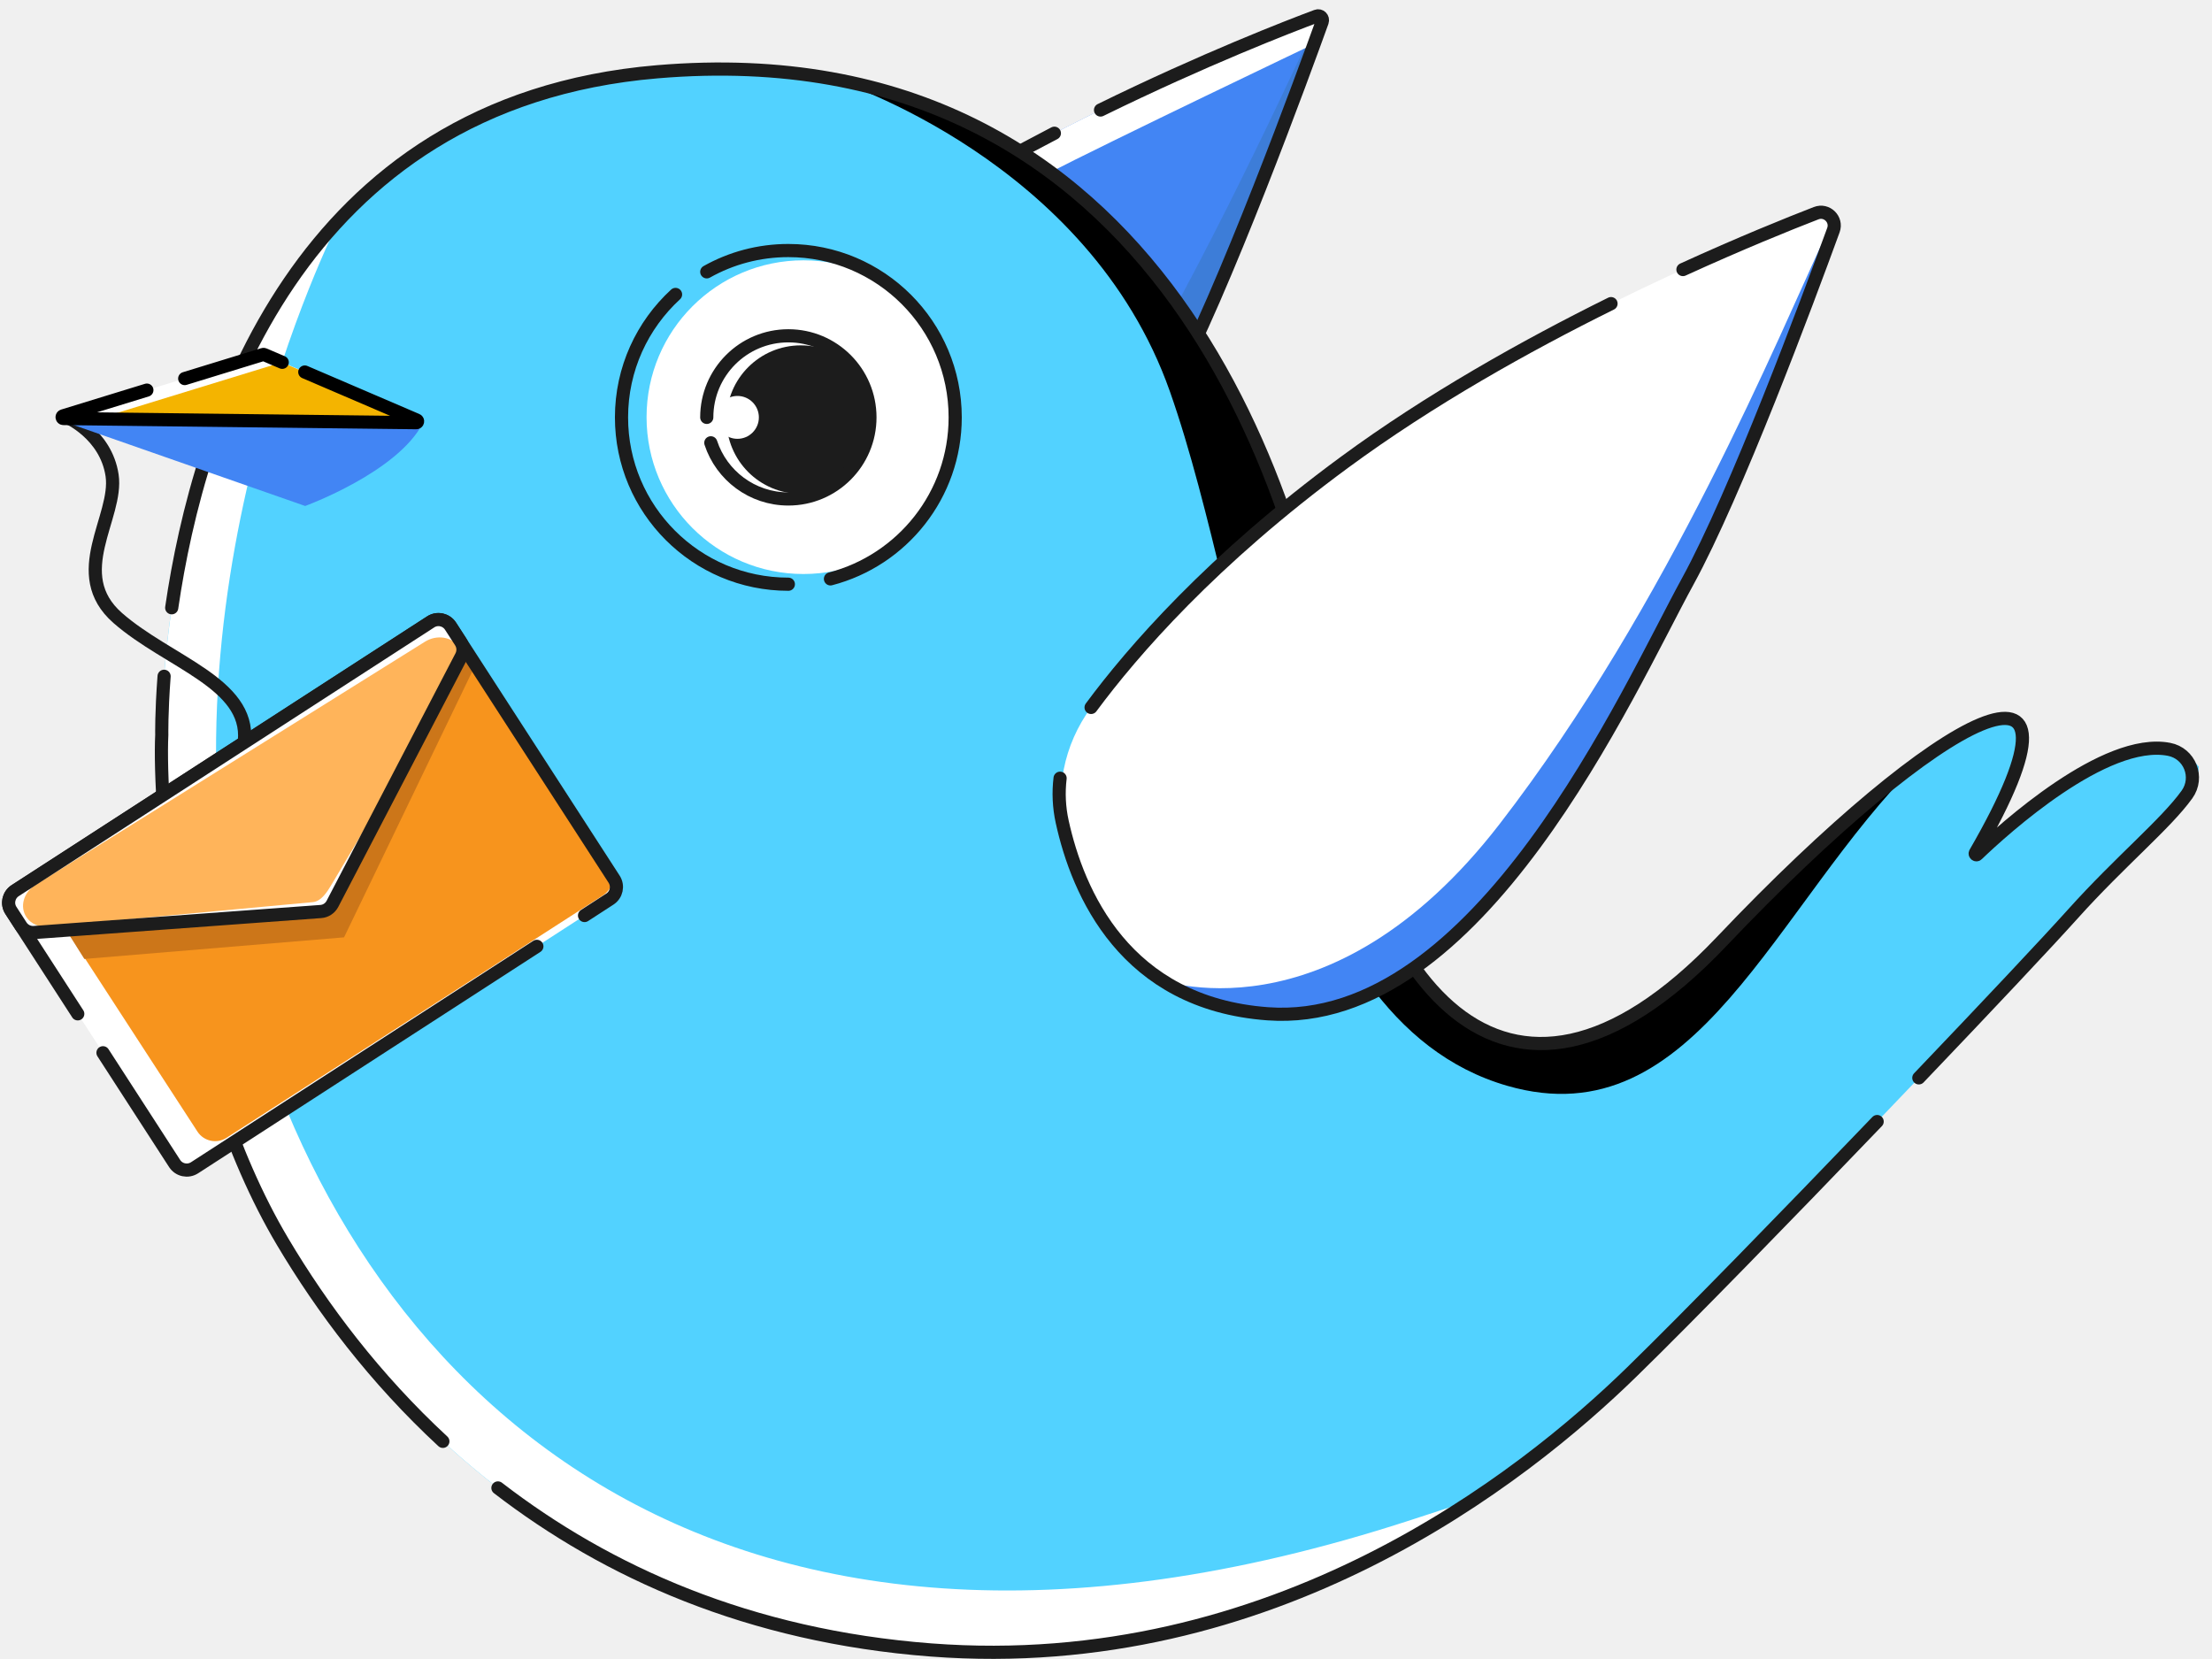
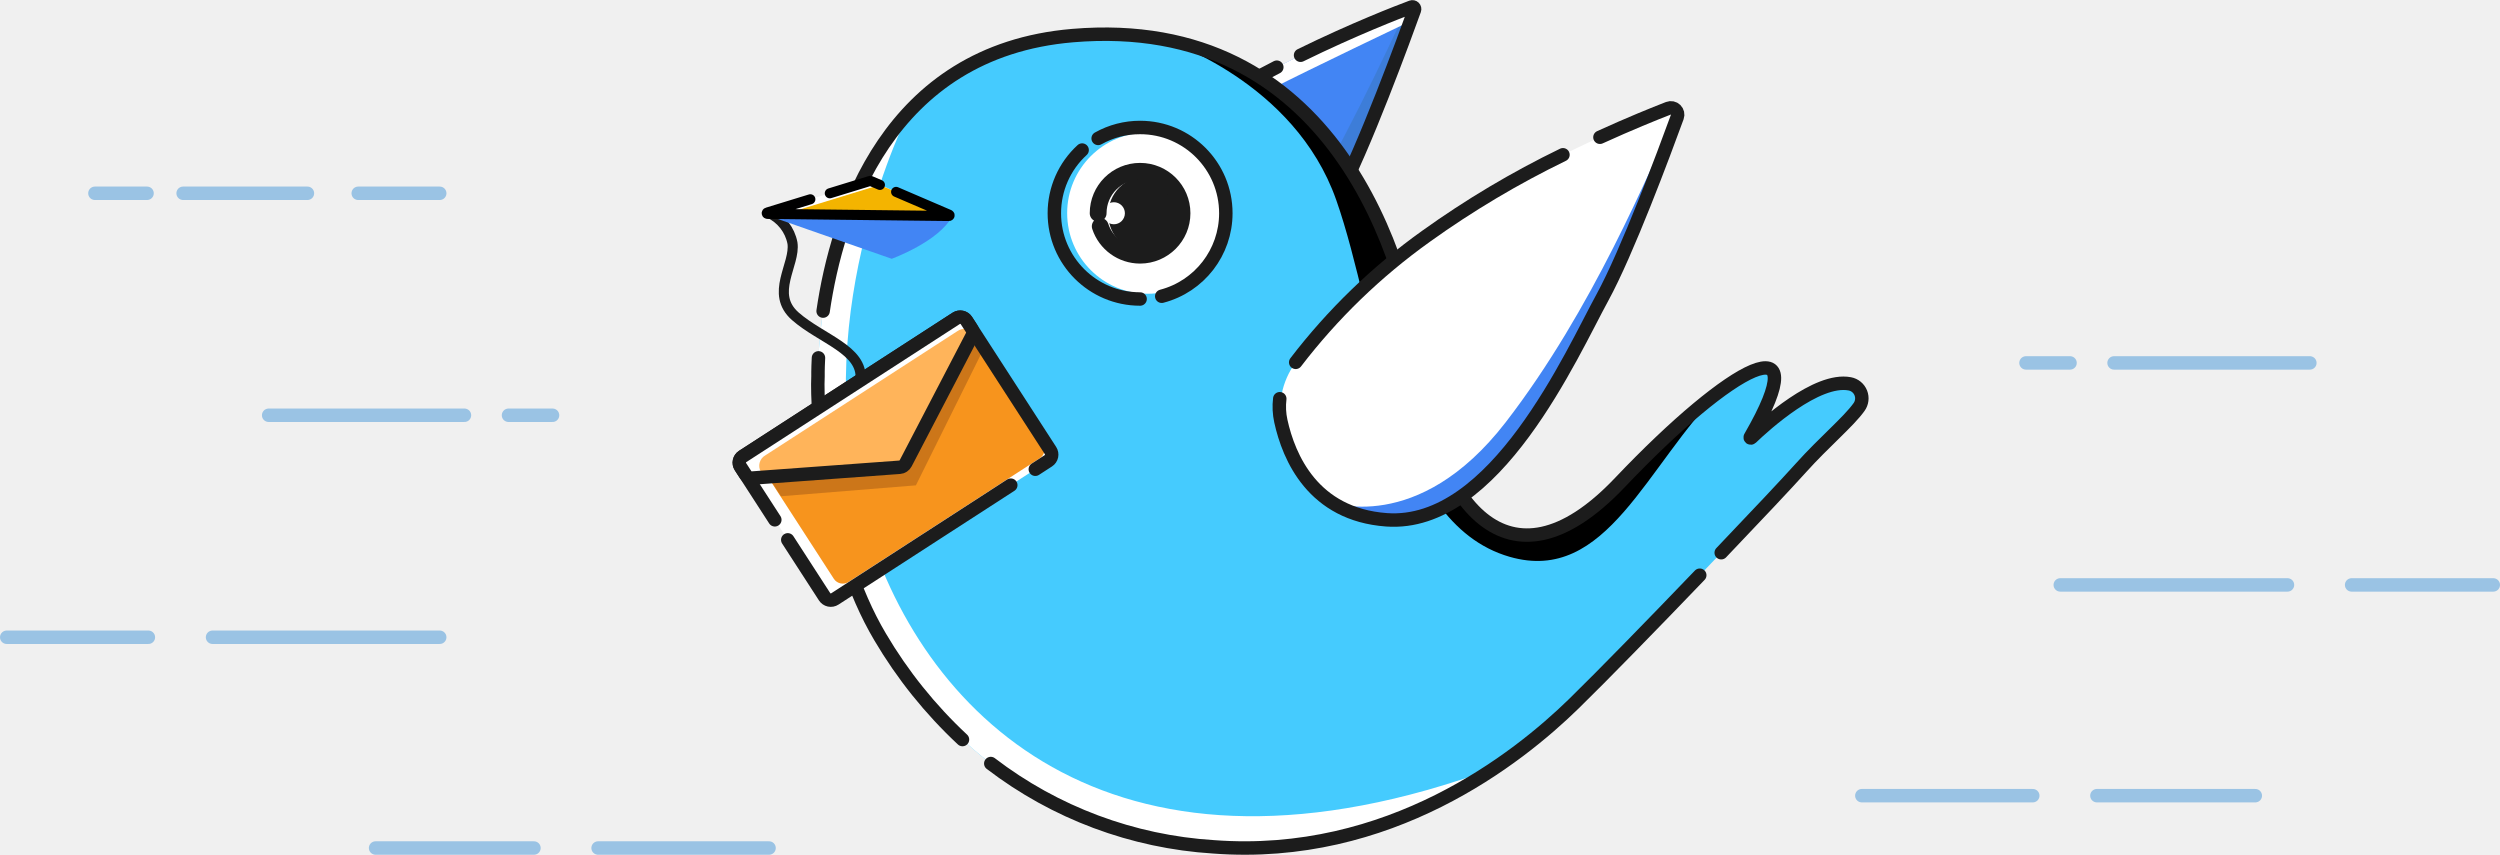
- <svg xmlns="http://www.w3.org/2000/svg" width="168" height="126" viewBox="0 0 168 126" fill="none">
-   <path d="M100.426 1.642C100.34 1.88 100.233 2.179 100.106 2.532C100.016 2.774 99.922 3.04 99.811 3.332C97.757 8.958 92.446 23.179 88.85 29.723C88.641 30.101 88.419 30.519 88.186 30.97C83.277 40.295 72.287 63.664 56.963 62.553C40.905 61.389 40.774 43.51 40.774 43.51C40.774 43.51 46.461 32.684 62.794 20.673C66.571 17.893 70.635 15.347 74.637 13.075C86.143 6.542 97.211 2.257 99.995 1.224C100.262 1.117 100.52 1.376 100.426 1.642Z" fill="#4285F4" />
-   <path d="M100.102 2.532C100.012 2.774 99.918 3.04 99.807 3.332C97.752 8.958 92.442 23.179 88.846 29.723C88.637 30.101 88.415 30.519 88.181 30.97C85.143 33.233 82.756 34.46 86.299 28.559C92.225 18.684 99.987 1.642 99.987 1.642C99.987 1.642 100.032 1.962 100.102 2.532Z" fill="#3D7DD8" />
-   <path d="M100.426 1.642C100.278 2.044 100.073 2.622 99.811 3.332C99.811 3.332 84.507 10.635 79.328 13.304C77.237 14.379 75.658 14.002 74.637 13.071C86.144 6.538 97.211 2.253 99.996 1.22C100.262 1.117 100.52 1.376 100.426 1.642Z" fill="white" />
-   <path d="M80.079 10.118C74.407 13.058 68.302 16.618 62.79 20.673C46.457 32.68 40.77 43.506 40.77 43.506C40.77 43.506 40.901 61.385 56.959 62.553C73.017 63.722 84.319 37.99 88.85 29.727C92.893 22.35 99.13 5.238 100.422 1.646C100.516 1.38 100.258 1.121 99.996 1.224C97.953 1.986 91.45 4.496 83.585 8.355" stroke="#1C1C1C" stroke-miterlimit="10" stroke-linecap="round" />
-   <path d="M167 58.227C166.951 60.696 162.26 64.05 157.47 69.385C152.685 74.712 132.247 96.093 123.951 104.187C121.138 106.935 117.095 110.469 111.969 113.873C101.976 120.504 87.87 126.618 70.717 125.31C44.764 123.337 29.558 107.935 21.468 94.309C13.369 80.686 12.036 61.106 12.282 55.803C12.282 55.803 11.827 31.573 25.782 16.671C25.786 16.663 25.79 16.659 25.79 16.659C31.293 10.791 39.023 6.374 49.902 5.452C54.724 5.042 59.112 5.255 63.106 5.964C63.106 5.964 63.11 5.964 63.122 5.968C91.015 10.959 99.626 40.52 101.439 55.803C103.51 73.281 113.88 89.273 130.763 71.505C136.483 65.485 141.724 60.757 145.734 57.846C153.439 52.252 156.629 53.343 150.027 64.78C149.974 64.874 150.089 64.969 150.167 64.895C152.512 62.652 162.772 53.343 167 58.227Z" fill="#52D2FF" />
-   <path d="M145.738 57.85C134.708 68.774 128.864 86.62 114.475 82.466C96.703 77.332 95.124 47.512 88.85 29.723C82.678 12.218 63.713 6.157 63.123 5.972C91.015 10.963 99.626 40.525 101.439 55.808C103.51 73.285 113.88 89.277 130.763 71.509C136.483 65.485 141.724 60.761 145.738 57.85Z" fill="black" />
-   <path d="M111.973 113.873C101.98 120.504 87.874 126.618 70.721 125.31C44.768 123.337 29.563 107.935 21.472 94.309C13.373 80.686 12.04 61.106 12.287 55.804C12.287 55.804 11.831 31.573 25.786 16.671C25.429 17.372 11.06 45.708 18.585 74.761C26.208 104.187 53.26 133.015 107.172 115.439C108.82 114.902 110.419 114.381 111.973 113.873Z" fill="white" />
-   <path d="M61.019 43.596C54.437 43.596 49.106 38.261 49.106 31.684C49.106 25.102 54.441 19.771 61.019 19.771C67.6 19.771 72.931 25.106 72.931 31.684C72.931 38.261 67.596 43.596 61.019 43.596Z" fill="white" />
-   <path d="M60.818 37.506C57.701 37.506 55.179 34.98 55.179 31.868C55.179 28.752 57.705 26.23 60.818 26.23C63.934 26.23 66.456 28.756 66.456 31.868C66.456 34.984 63.93 37.506 60.818 37.506Z" fill="#1C1C1C" />
-   <path d="M56.008 33.328C55.11 33.328 54.38 32.598 54.38 31.7C54.38 30.802 55.11 30.072 56.008 30.072C56.906 30.072 57.636 30.802 57.636 31.7C57.636 32.598 56.906 33.328 56.008 33.328Z" fill="white" />
-   <path d="M33.635 109.469C28.472 104.692 24.478 99.381 21.468 94.313C13.373 80.686 12.036 61.106 12.287 55.808C12.287 55.808 12.254 54.122 12.463 51.363" stroke="#1C1C1C" stroke-miterlimit="10" stroke-linecap="round" />
-   <path d="M142.568 85.181C135.671 92.369 128.212 100.025 123.951 104.183C115.66 112.278 96.67 127.286 70.717 125.314C56.881 124.26 46.096 119.388 37.817 113.008" stroke="#1C1C1C" stroke-miterlimit="10" stroke-linecap="round" />
-   <path d="M13.041 46.159C15.075 32.196 22.55 7.768 49.902 5.452C88.407 2.192 99.368 38.331 101.439 55.803C103.514 73.281 113.88 89.273 130.763 71.501C147.46 53.921 160.074 47.381 150.027 64.78C149.974 64.87 150.093 64.969 150.167 64.895C152.156 62.988 159.869 55.972 164.736 56.911C166.311 57.214 167.033 59.039 166.098 60.343C164.503 62.566 161.013 65.432 157.466 69.377C155.518 71.546 150.987 76.364 145.734 81.863" stroke="#1C1C1C" stroke-miterlimit="10" stroke-linecap="round" />
-   <path d="M139.075 17.819C139.062 17.922 139.042 18.028 139.001 18.131C136.86 23.982 131.685 37.748 128.175 44.162C123.644 52.428 112.342 78.156 96.284 76.987C92.84 76.737 90.129 75.72 87.993 74.273C87.989 74.269 87.989 74.269 87.989 74.269C83.876 71.48 81.903 67.101 80.96 63.578C80.05 60.179 80.78 56.554 82.871 53.728C86.008 49.484 92.032 42.521 102.115 35.107C114.942 25.68 130.984 18.914 137.279 16.437C138.234 16.064 139.185 16.868 139.075 17.819Z" fill="white" />
-   <path d="M138.689 17.823C138.677 17.926 138.656 18.029 138.615 18.131C136.475 23.983 131.3 37.749 127.79 44.162C123.258 52.429 111.957 78.156 95.899 76.988C92.454 76.738 89.744 75.721 87.607 74.273C87.919 74.392 100.918 79.374 113.892 62.586C126.81 45.864 135.122 25.406 138.689 17.823Z" fill="#4285F4" />
-   <path d="M122.356 23.06C115.902 26.254 108.594 30.343 102.111 35.112C92.028 42.526 86.004 49.489 82.867 53.729" stroke="#1C1C1C" stroke-miterlimit="10" stroke-linecap="round" />
-   <path d="M80.513 59.105C80.382 60.195 80.431 61.311 80.673 62.41C81.854 67.79 85.434 76.204 96.284 76.996C112.342 78.164 123.644 52.433 128.175 44.17C131.829 37.502 137.278 22.875 139.247 17.475C139.542 16.663 138.742 15.876 137.935 16.191C135.815 17.011 132.202 18.471 127.818 20.472" stroke="#1C1C1C" stroke-miterlimit="10" stroke-linecap="round" />
-   <path d="M59.875 44.371C52.875 44.371 47.203 38.7 47.203 31.7C47.203 28.005 48.786 24.68 51.308 22.363" stroke="#1C1C1C" stroke-miterlimit="10" stroke-linecap="round" />
-   <path d="M53.678 20.645C55.511 19.615 57.623 19.029 59.875 19.029C66.874 19.029 72.546 24.7 72.546 31.7C72.546 37.593 68.523 42.546 63.073 43.965" stroke="#1C1C1C" stroke-miterlimit="10" stroke-linecap="round" />
-   <path d="M53.678 31.7C53.678 28.28 56.451 25.504 59.875 25.504C63.295 25.504 66.071 28.276 66.071 31.7C66.071 35.12 63.299 37.896 59.875 37.896C57.127 37.896 54.798 36.108 53.986 33.631" stroke="#1C1C1C" stroke-miterlimit="10" stroke-linecap="round" />
-   <path d="M5.053 31.667C5.053 31.667 8.046 32.95 8.514 36.108C8.981 39.266 5.118 43.584 8.944 46.938C12.77 50.288 18.966 51.887 18.564 56.263" stroke="#1C1C1C" stroke-miterlimit="10" />
-   <path d="M45.83 68.606L15.268 88.375C14.489 88.879 13.447 88.654 12.947 87.879L1.157 69.651C0.653 68.872 0.878 67.831 1.653 67.331L32.216 47.561C32.995 47.057 34.036 47.282 34.537 48.057L46.326 66.285C46.83 67.06 46.609 68.101 45.83 68.606Z" fill="white" />
-   <path d="M45.793 68.005L17.204 86.415C16.465 86.894 15.477 86.679 14.999 85.948L6.476 72.829L3.636 68.46C3.154 67.724 3.366 66.74 4.105 66.265L17.491 57.643L32.694 47.851C33.434 47.376 34.426 47.587 34.903 48.322L35.123 48.661L36.688 51.071V51.075L46.267 65.814C46.744 66.55 46.532 67.53 45.793 68.005Z" fill="#F7941D" />
-   <path d="M35.939 50.846L26.13 71.191L6.406 72.832L3.63 68.418C3.159 67.674 3.366 66.68 4.089 66.2L17.173 57.487L34.405 48.411L35.939 50.846Z" fill="#CC7619" />
-   <path d="M40.774 71.874L14.776 88.691C14.267 89.019 13.591 88.875 13.262 88.367L7.821 79.956" stroke="#1C1C1C" stroke-miterlimit="10" stroke-linecap="round" />
-   <path d="M5.906 77L0.833 69.155C0.505 68.647 0.649 67.97 1.157 67.642L32.704 47.237C33.212 46.909 33.889 47.053 34.217 47.561L46.642 66.773C46.97 67.281 46.826 67.958 46.318 68.286L44.395 69.533" stroke="#1C1C1C" stroke-miterlimit="10" stroke-linecap="round" />
-   <path d="M23.871 69.266L3.113 70.787C2.396 70.841 1.703 70.496 1.313 69.889C0.723 68.975 0.985 67.753 1.899 67.162L31.97 47.713C32.884 47.123 34.106 47.385 34.697 48.299L34.709 48.316C35.094 48.91 35.131 49.669 34.803 50.296L25.478 68.208C25.158 68.815 24.552 69.217 23.871 69.266Z" fill="white" />
-   <path d="M23.765 68.516L3.694 70.378C3.004 70.454 2.36 70.18 2.009 69.659C1.482 68.872 1.783 67.778 2.686 67.216L32.275 48.737C33.174 48.176 34.332 48.358 34.859 49.145L34.868 49.161C35.211 49.674 35.211 50.344 34.872 50.913L25.187 67.172C24.861 67.721 24.418 68.444 23.765 68.516Z" fill="#FFB45A" />
-   <path d="M24.363 69.229L2.588 70.824C2.191 70.853 1.813 70.664 1.596 70.332L0.829 69.147C0.501 68.643 0.649 67.97 1.153 67.642L32.712 47.229C33.216 46.901 33.889 47.049 34.217 47.553L34.988 48.746C35.201 49.074 35.221 49.493 35.041 49.841L25.249 68.647C25.072 68.983 24.74 69.204 24.363 69.229Z" stroke="#1C1C1C" stroke-miterlimit="10" />
-   <path d="M23.178 38.429C23.178 38.429 30.223 35.862 32.13 32.11L4.946 31.79C4.799 31.79 4.762 31.995 4.901 32.04L23.178 38.429Z" fill="#4285F4" />
-   <path d="M4.79 31.585L19.983 26.919C20.008 26.91 20.033 26.914 20.053 26.923L31.654 31.905C31.756 31.95 31.724 32.106 31.613 32.102L4.819 31.786C4.7 31.786 4.676 31.622 4.79 31.585Z" fill="white" />
-   <path d="M7.96 31.646L21.365 27.529C21.386 27.521 21.406 27.525 21.427 27.534L31.662 31.929C31.752 31.97 31.724 32.106 31.625 32.106L7.985 31.827C7.878 31.827 7.858 31.679 7.96 31.646Z" fill="#F4B400" />
-   <path d="M23.149 28.255L31.654 31.905C31.756 31.95 31.724 32.106 31.613 32.102L4.819 31.786C4.7 31.786 4.676 31.618 4.79 31.585L11.155 29.629" stroke="black" stroke-miterlimit="10" stroke-linecap="round" />
-   <path d="M14.029 28.751L19.983 26.923C20.008 26.914 20.033 26.918 20.053 26.927L21.435 27.517" stroke="black" stroke-miterlimit="10" stroke-linecap="round" />
+ <svg xmlns="http://www.w3.org/2000/svg" width="371.887" height="127.15" viewBox="0 0 371.887 127.15">
+   <defs>
+     <style>.a{fill:#4285f4;}.b{fill:#3d7dd8;}.c{fill:#fff;}.d,.g,.h,.l,.n,.o{fill:none;stroke-miterlimit:10;}.d,.g,.h,.l{stroke:#1c1c1c;}.d,.g,.n,.o{stroke-linecap:round;}.d,.l,.o{stroke-width:2px;}.e{fill:#45cbfe;}.f{fill:#1c1c1c;}.g{stroke-width:2.5px;}.h,.n{stroke-width:1.5px;}.i{fill:#f7941d;}.j{fill:#cc7619;}.k{fill:#ffb45a;}.m{fill:#f4b400;}.n{stroke:#000;}.o{stroke:#9ac3e4;}</style>
+   </defs>
+   <g transform="translate(-81.27 -1010.133)">
+     <g transform="translate(191.237 1011.144)">
+       <g transform="translate(11.684 0)">
+         <path class="a" d="M504.106,1011.6c-.087.239-.194.541-.322.9-.091.244-.186.512-.3.805-2.068,5.664-7.415,19.982-11.035,26.571-.211.38-.433.8-.669,1.255-4.942,9.388-16.006,32.916-31.434,31.8-16.167-1.172-16.3-19.172-16.3-19.172s5.726-10.9,22.17-22.991a120.961,120.961,0,0,1,11.923-7.65,188.941,188.941,0,0,1,25.53-11.931A.33.33,0,0,1,504.106,1011.6Z" transform="translate(-415.343 -1011.148)" />
+         <path class="b" d="M564.445,1013.116c-.091.244-.186.512-.3.805-2.068,5.664-7.415,19.982-11.035,26.571-.211.38-.433.8-.669,1.255-3.059,2.279-5.462,3.513-1.895-2.428,5.966-9.941,13.781-27.1,13.781-27.1S564.375,1012.546,564.445,1013.116Z" transform="translate(-476.83 -1011.776)" />
+         <path class="c" d="M552.594,1011.592c-.149.4-.355.987-.619,1.7,0,0-15.407,7.353-20.622,10.04-2.106,1.082-3.7.7-4.723-.235a188.928,188.928,0,0,1,25.53-11.931A.332.332,0,0,1,552.594,1011.592Z" transform="translate(-463.83 -1011.144)" />
+         <path class="d" d="M483.625,1020.132a133.152,133.152,0,0,0-17.405,10.627c-16.444,12.088-22.17,22.987-22.17,22.987s.132,18,16.3,19.177,27.545-24.729,32.107-33.048c4.071-7.427,10.35-24.655,11.65-28.271a.332.332,0,0,0-.429-.425c-2.056.768-8.6,3.294-16.522,7.179" transform="translate(-415.343 -1011.15)" />
+         <path class="e" d="M530.308,1074.356c-.05,2.485-4.772,5.862-9.594,11.234s-25.394,26.889-33.746,35.038a83.623,83.623,0,0,1-12.063,9.751c-10.061,6.676-24.263,12.831-41.532,11.514-26.129-1.986-41.437-17.492-49.582-31.211s-9.5-33.428-9.248-38.766c0,0-.458-24.395,13.591-39.4a.049.049,0,0,1,.008-.012c5.54-5.908,13.322-10.354,24.275-11.283a51.04,51.04,0,0,1,13.294.516.065.065,0,0,1,.017,0c28.082,5.024,36.751,34.786,38.576,50.173,2.085,17.6,12.526,33.7,29.522,15.808a118.889,118.889,0,0,1,15.073-13.752c7.757-5.631,10.969-4.533,4.322,6.981a.092.092,0,0,0,.14.116C515.722,1078.811,526.051,1069.439,530.308,1074.356Z" transform="translate(-374.515 -1016.94)" />
+         <path d="M581.736,1075.009c-11.106,11-16.989,28.965-31.475,24.783-17.893-5.169-19.482-35.191-25.8-53.1-6.213-17.624-25.307-23.726-25.9-23.912,28.082,5.024,36.751,34.786,38.576,50.173,2.085,17.6,12.526,33.7,29.522,15.808A118.9,118.9,0,0,1,581.736,1075.009Z" transform="translate(-447.349 -1017.976)" />
+         <path class="c" d="M474.9,1146.74c-10.061,6.676-24.263,12.831-41.532,11.514-26.129-1.986-41.437-17.492-49.582-31.211s-9.5-33.428-9.248-38.766c0,0-.458-24.395,13.591-39.4-.359.706-14.825,29.233-7.25,58.483,7.675,29.626,34.91,58.649,89.186,40.954Q472.565,1147.506,474.9,1146.74Z" transform="translate(-374.515 -1033.301)" />
+         <path class="c" d="M476.363,1080.426h0a11.992,11.992,0,0,1-11.993-11.993h0a11.992,11.992,0,0,1,11.993-11.993h0a11.993,11.993,0,0,1,11.993,11.993h0A11.99,11.99,0,0,1,476.363,1080.426Z" transform="translate(-427.274 -1037.74)" />
+         <path class="f" d="M484.857,1083.543h0a5.676,5.676,0,0,1-5.677-5.677h0a5.676,5.676,0,0,1,5.677-5.677h0a5.676,5.676,0,0,1,5.677,5.677h0A5.673,5.673,0,0,1,484.857,1083.543Z" transform="translate(-435.97 -1046.988)" />
+         <path class="c" d="M478.869,1084.838h0a1.64,1.64,0,0,1-1.639-1.639h0a1.64,1.64,0,0,1,1.639-1.639h0a1.64,1.64,0,0,1,1.639,1.639h0A1.635,1.635,0,0,1,478.869,1084.838Z" transform="translate(-434.825 -1052.489)" />
+       </g>
+       <g transform="translate(0 4.076)">
+         <path class="d" d="M396.043,1194.418a68.339,68.339,0,0,1-12.249-15.259c-8.15-13.719-9.5-33.432-9.244-38.766,0,0-.021-1.011.07-2.754" transform="translate(-362.836 -1089.493)" />
+         <path class="d" d="M542.311,1215.95c-6.944,7.237-14.454,14.945-18.743,19.131-8.348,8.15-27.466,23.26-53.6,21.274a60.717,60.717,0,0,1-33.122-12.39" transform="translate(-399.431 -1135.473)" />
+         <path class="d" d="M376.43,1062.207c2.048-14.057,9.574-38.65,37.11-40.983,38.766-3.282,49.8,33.1,51.886,50.693s12.526,33.7,29.522,15.8c16.811-17.7,29.51-24.283,19.4-6.767a.092.092,0,0,0,.14.116c2-1.92,9.768-8.984,14.668-8.038a2.2,2.2,0,0,1,1.371,3.455c-1.606,2.238-5.119,5.123-8.69,9.095-1.961,2.184-6.523,7.035-11.811,12.571" transform="translate(-363.955 -1021.016)" />
+         <path class="c" d="M600.017,1049.568h0a1.237,1.237,0,0,1-.074.314c-2.155,5.891-7.365,19.75-10.9,26.207-4.562,8.323-15.94,34.225-32.107,33.048a16.737,16.737,0,0,1-8.348-2.733l0,0c-4.141-2.807-6.127-7.217-7.076-10.763a11.631,11.631,0,0,1,1.924-9.917,91.08,91.08,0,0,1,19.375-18.747c12.914-9.491,29.064-16.3,35.4-18.8A1.337,1.337,0,0,1,600.017,1049.568Z" transform="translate(-460.655 -1036.908)" />
+         <path class="a" d="M609.7,1051.69a1.207,1.207,0,0,1-.074.31c-2.155,5.891-7.365,19.75-10.9,26.207-4.562,8.323-15.94,34.225-32.107,33.048a16.735,16.735,0,0,1-8.348-2.733c.314.12,13.4,5.136,26.463-11.766C597.738,1079.92,606.106,1059.319,609.7,1051.69Z" transform="translate(-470.724 -1039.026)" />
+         <path class="d" d="M586.467,1064.46a139.337,139.337,0,0,0-20.382,12.134,91.081,91.081,0,0,0-19.375,18.743" transform="translate(-463.936 -1046.525)" />
+         <path class="d" d="M540.868,1090.812a9.94,9.94,0,0,0,.161,3.328c1.189,5.417,4.793,13.888,15.717,14.685,16.167,1.177,27.545-24.729,32.107-33.048,3.678-6.713,9.165-21.439,11.147-26.876a1.015,1.015,0,0,0-1.321-1.292c-2.134.826-5.772,2.3-10.185,4.31" transform="translate(-460.464 -1036.588)" />
+         <path class="d" d="M472.5,1084.917h0a12.754,12.754,0,0,1-12.757-12.757h0a12.731,12.731,0,0,1,4.133-9.4" transform="translate(-412.871 -1045.526)" />
+         <path class="d" d="M475.53,1056.257a12.7,12.7,0,0,1,6.238-1.627h0a12.754,12.754,0,0,1,12.757,12.757h0a12.765,12.765,0,0,1-9.537,12.348" transform="translate(-422.143 -1040.753)" />
+         <path class="g" d="M475.53,1076.658h0a6.238,6.238,0,0,1,6.238-6.238h0a6.238,6.238,0,0,1,6.238,6.238h0a6.238,6.238,0,0,1-6.238,6.238h0a6.24,6.24,0,0,1-5.928-4.294" transform="translate(-422.143 -1050.024)" />
+         <path class="h" d="M356.95,1085.45a6.226,6.226,0,0,1,3.484,4.471c.471,3.179-3.418,7.526.434,10.9s10.09,4.983,9.685,9.388" transform="translate(-352.518 -1058.849)" />
+         <path class="c" d="M392.029,1145l-30.769,19.9a1.691,1.691,0,0,1-2.337-.5l-11.869-18.351a1.691,1.691,0,0,1,.5-2.337l30.769-19.9a1.691,1.691,0,0,1,2.337.5l11.869,18.351A1.684,1.684,0,0,1,392.029,1145Z" transform="translate(-346.548 -1081.216)" />
+         <path class="i" d="M394.475,1144.839l-28.428,18.388a1.585,1.585,0,0,1-2.192-.467l-8.476-13.1-2.824-4.364a1.582,1.582,0,0,1,.467-2.192l13.31-8.612,15.118-9.78a1.591,1.591,0,0,1,2.2.471l.219.339,1.556,2.407v0l9.524,14.722A1.578,1.578,0,0,1,394.475,1144.839Z" transform="translate(-349.786 -1081.751)" />
+         <path class="j" d="M386.921,1131.437h0l-9.978,20.11-20.064,1.622-2.824-4.364a1.582,1.582,0,0,1,.467-2.192l13.31-8.612,17.529-8.971Z" transform="translate(-350.667 -1084.437)" />
+         <path class="d" d="M396.866,1183.5l-26.174,16.931a1.1,1.1,0,0,1-1.523-.326l-5.478-8.467" transform="translate(-356.475 -1116.42)" />
+         <path class="d" d="M351.515,1153.122l-5.107-7.9a1.1,1.1,0,0,1,.326-1.523l31.76-20.543a1.1,1.1,0,0,1,1.523.326l12.509,19.342a1.1,1.1,0,0,1-.326,1.523l-1.936,1.255" transform="translate(-346.224 -1080.886)" />
+         <path class="c" d="M370.079,1145.827l-20.9,1.532a1.981,1.981,0,0,1-1.812-.9h0a1.987,1.987,0,0,1,.59-2.745l30.274-19.581a1.987,1.987,0,0,1,2.745.59l.012.017a1.982,1.982,0,0,1,.095,1.994l-9.388,18.033A1.985,1.985,0,0,1,370.079,1145.827Z" transform="translate(-346.705 -1081.373)" />
+         <path class="k" d="M374.554,1147.19l-19.317,1.965a1.656,1.656,0,0,1-1.614-.7h0a1.783,1.783,0,0,1,.665-2.423l28.573-18.479a1.781,1.781,0,0,1,2.481.388l.008.017a1.648,1.648,0,0,1-.008,1.738l-9.413,16.163C375.615,1146.4,375.185,1147.116,374.554,1147.19Z" transform="translate(-350.42 -1083.376)" />
+         <path class="l" d="M370.083,1145.3l-21.922,1.606a1.1,1.1,0,0,1-1-.5l-.772-1.193a1.1,1.1,0,0,1,.326-1.515l31.772-20.551a1.1,1.1,0,0,1,1.515.326l.776,1.2a1.1,1.1,0,0,1,.054,1.1l-9.859,18.933A1.09,1.09,0,0,1,370.083,1145.3Z" transform="translate(-346.213 -1080.881)" />
+         <path class="a" d="M374.855,1092.434s7.093-2.584,9.012-6.362l-27.367-.322a.129.129,0,0,0-.045.252Z" transform="translate(-352.175 -1059.025)" />
+         <path class="c" d="M356.2,1078.562l15.3-4.7a.1.1,0,0,1,.07,0l11.679,5.016a.1.1,0,0,1-.041.2l-26.975-.318A.1.1,0,0,1,356.2,1078.562Z" transform="translate(-352.034 -1052.043)" />
+         <path class="m" d="M363.938,1079.5l13.5-4.145a.081.081,0,0,1,.062,0l10.3,4.426a.093.093,0,0,1-.037.177l-23.8-.281A.093.093,0,0,1,363.938,1079.5Z" transform="translate(-356.583 -1052.918)" />
+         <path class="n" d="M375.368,1077.84l7.881,3.385a.1.1,0,0,1-.041.2l-26.975-.318a.1.1,0,0,1-.029-.2l6.407-1.969" transform="translate(-352.035 -1054.381)" />
+         <path class="n" d="M378.84,1075.715l5.994-1.841a.1.1,0,0,1,.07,0l1.391.594" transform="translate(-365.37 -1052.049)" />
+       </g>
+     </g>
+     <line class="o" x2="12.125" transform="translate(134.557 1038.885)" />
+     <line class="o" x2="18.491" transform="translate(108.51 1038.885)" />
+     <line class="o" x2="7.753" transform="translate(95.39 1038.885)" />
+     <line class="o" x2="6.552" transform="translate(156.912 1071.905)" />
+     <line class="o" x2="29.126" transform="translate(121.234 1071.905)" />
+     <line class="o" x2="33.795" transform="translate(112.886 1104.928)" />
+     <line class="o" x2="21.072" transform="translate(82.27 1104.928)" />
+     <line class="o" x2="25.431" transform="translate(170.239 1136.279)" />
+     <line class="o" x2="23.557" transform="translate(137.141 1136.279)" />
+     <line class="o" x1="6.552" transform="translate(382.646 1064.118)" />
+     <line class="o" x1="29.126" transform="translate(395.746 1064.118)" />
+     <line class="o" x1="33.799" transform="translate(387.745 1097.142)" />
+     <line class="o" x1="21.072" transform="translate(431.085 1097.142)" />
+     <line class="o" x1="25.427" transform="translate(358.227 1128.493)" />
+     <line class="o" x1="23.561" transform="translate(393.195 1128.493)" />
+   </g>
</svg>
